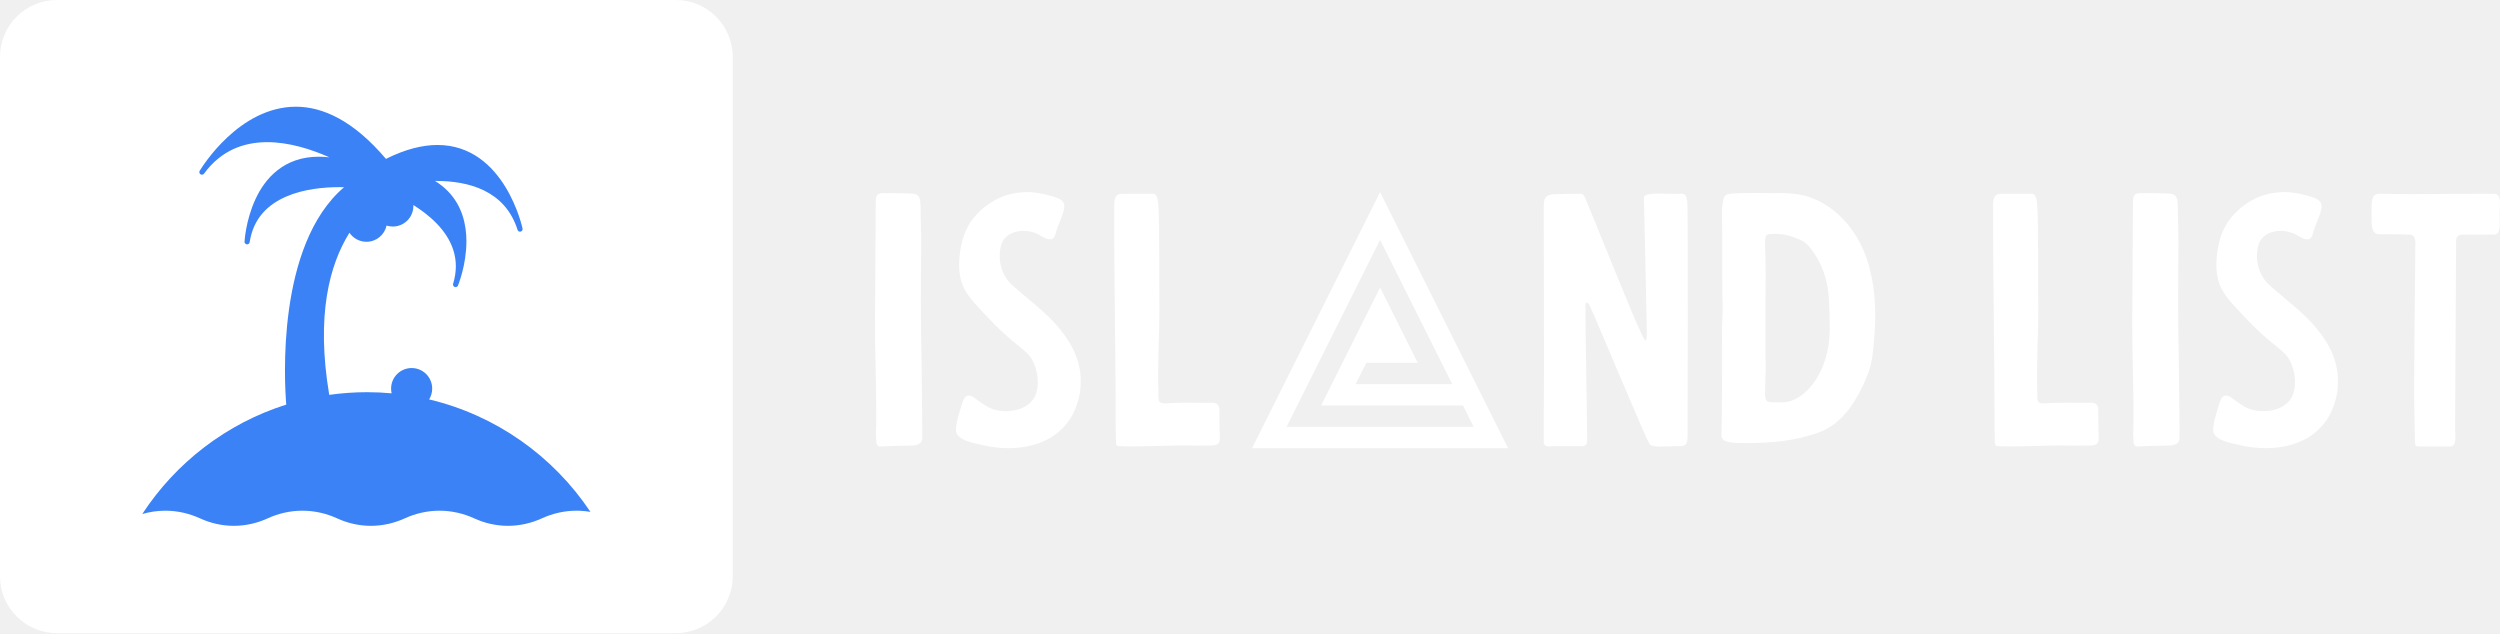
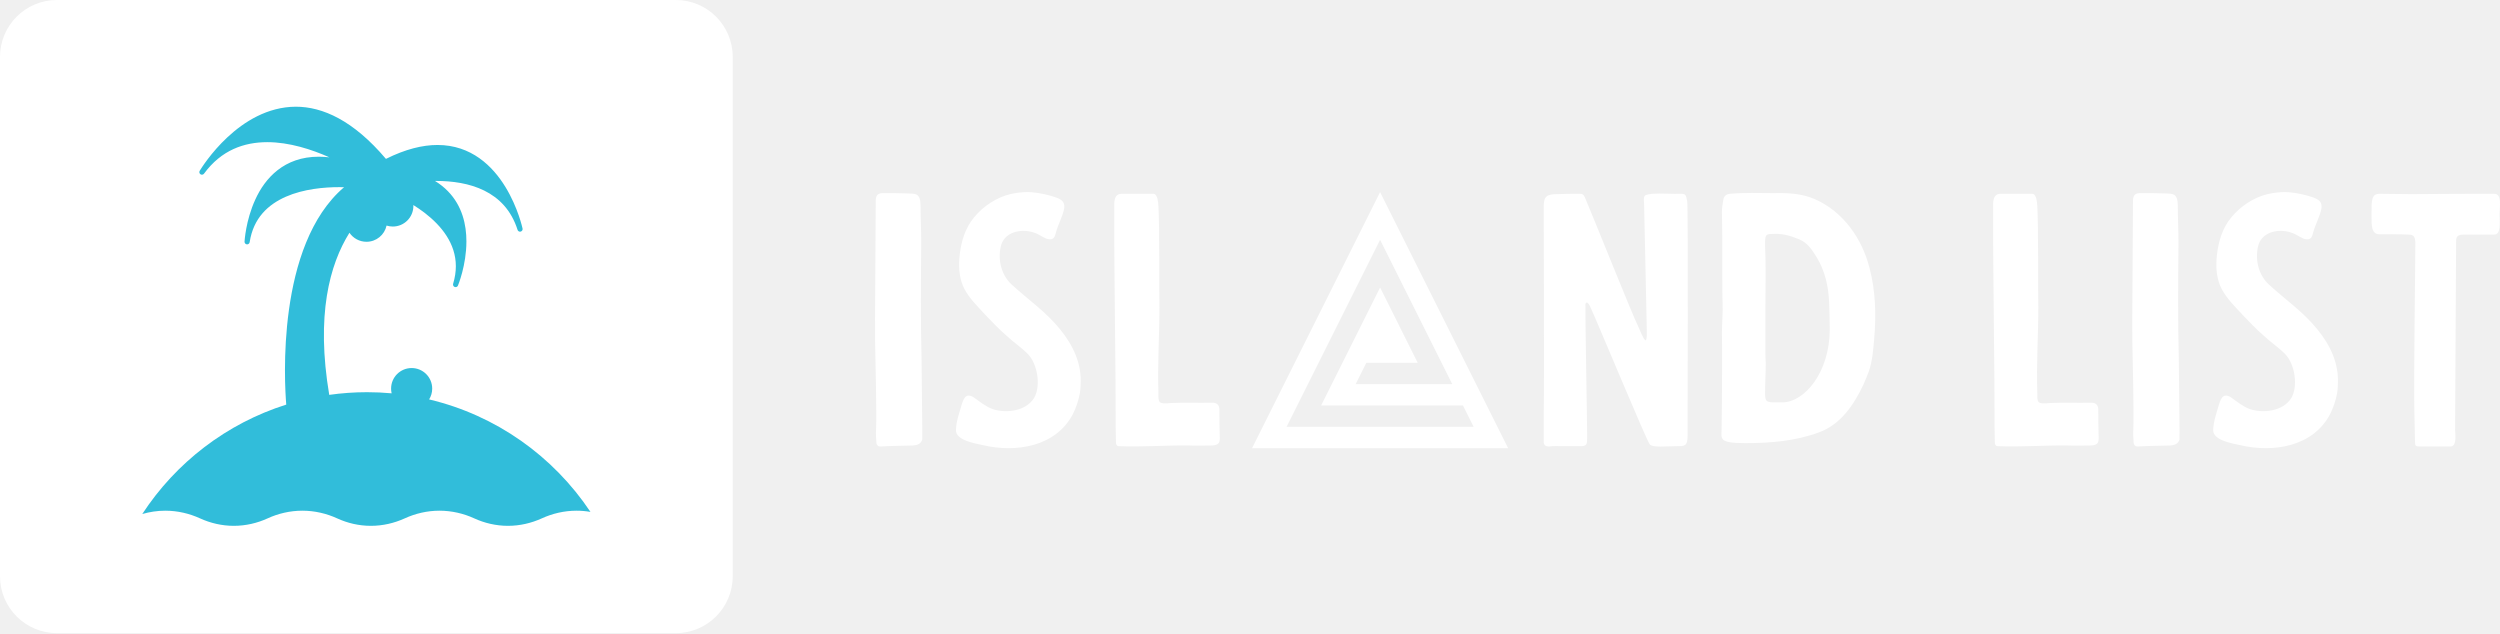
<svg xmlns="http://www.w3.org/2000/svg" width="351.428" height="89" viewBox="0 0 351.428 89" class="css-1j8o68f">
  <defs id="SvgjsDefs1026" />
  <g id="SvgjsG1027" featurekey="symbolGroupContainer" transform="matrix(1,0,0,1,0,0)" fill="#ffffff">
    <rect width="103" height="89" rx="8" />
  </g>
  <g id="SvgjsG1028" featurekey="symbolFeature-0" transform="matrix(0.7090204,0,0,0.7090204,16.21312,8.908097)" fill="#ffffff">
-     <path fill="#3A82F6" d="M62.21,66.626c0.387-0.622,0.612-1.357,0.612-2.144c0-2.252-1.823-4.077-4.075-4.077  c-2.255,0-4.075,1.825-4.075,4.077c0,0.32,0.038,0.632,0.107,0.934c-1.604-0.147-3.228-0.224-4.871-0.224  c-2.547,0-5.051,0.183-7.501,0.53c-2.648-15.769,0.054-25.813,4.008-32.14c0.735,1.081,1.973,1.789,3.378,1.789  c1.952,0,3.584-1.375,3.981-3.212c0.393,0.123,0.807,0.191,1.237,0.191c2.253,0,4.078-1.826,4.078-4.078  c0-0.064-0.008-0.125-0.009-0.188c0.754,0.472,1.519,0.992,2.266,1.565c3.308,2.552,6.166,6.062,6.164,10.571  c0,1.091-0.169,2.25-0.541,3.481c-0.079,0.262,0.063,0.539,0.316,0.631c0.058,0.02,0.116,0.029,0.173,0.029  c0.205,0,0.393-0.12,0.473-0.315c0.012-0.034,1.67-4.011,1.673-8.749c0.003-3.313-0.821-7.037-3.669-9.955  c-0.722-0.739-1.564-1.419-2.552-2.029c0.076-0.001,0.153-0.003,0.231-0.003c3.177-0.001,6.609,0.469,9.529,1.912  c2.921,1.45,5.342,3.835,6.604,7.789c0.069,0.217,0.269,0.357,0.486,0.357c0.043,0,0.088-0.006,0.133-0.017  c0.264-0.071,0.427-0.333,0.371-0.602c-0.01-0.032-0.875-4.118-3.398-8.243c-2.509-4.116-6.765-8.328-13.469-8.326  c-2.943,0-6.332,0.815-10.22,2.756C47.177,11.299,41.09,8.591,35.773,8.592C24.513,8.646,17.256,20.46,16.751,21.26v0.001  c-0.018,0.026-0.026,0.041-0.026,0.042c-0.139,0.235-0.071,0.537,0.16,0.688c0.227,0.149,0.533,0.095,0.695-0.124  c3.447-4.689,7.935-6.236,12.537-6.247c4.371-0.001,8.816,1.444,12.325,3.01c-0.725-0.082-1.422-0.125-2.089-0.125  c-6.927-0.01-10.689,4.291-12.596,8.476c-1.929,4.194-2.137,8.332-2.142,8.367c-0.013,0.272,0.188,0.508,0.459,0.536  c0.017,0.002,0.036,0.004,0.052,0.004c0.25,0,0.467-0.185,0.506-0.438c0.736-4.792,3.652-7.459,7.188-9.019  c3.532-1.547,7.662-1.894,10.565-1.891c0.34,0,0.66,0.004,0.963,0.013c-13.485,11.498-11.815,38.832-11.463,43.1  C22.044,71.392,11.992,79.155,5.341,89.346c1.452-0.421,2.985-0.66,4.558-0.66c2.453,0,4.804,0.568,6.895,1.523  c2.043,0.934,4.33,1.479,6.693,1.479c2.38,0,4.667-0.546,6.707-1.479c2.075-0.956,4.435-1.523,6.892-1.523  c2.448,0,4.808,0.568,6.895,1.523c2.033,0.934,4.303,1.479,6.687,1.479c2.38,0,4.658-0.546,6.711-1.479  c2.082-0.956,4.442-1.523,6.877-1.523c2.459,0,4.815,0.568,6.902,1.523c2.026,0.934,4.332,1.479,6.686,1.479  c2.381,0,4.651-0.546,6.711-1.479c2.081-0.956,4.436-1.523,6.88-1.523c0.938,0,1.864,0.084,2.761,0.241  C86.847,77.898,75.493,69.773,62.21,66.626z" />
+     <path fill="#31BDDA" d="M62.21,66.626c0.387-0.622,0.612-1.357,0.612-2.144c0-2.252-1.823-4.077-4.075-4.077  c-2.255,0-4.075,1.825-4.075,4.077c0,0.32,0.038,0.632,0.107,0.934c-1.604-0.147-3.228-0.224-4.871-0.224  c-2.547,0-5.051,0.183-7.501,0.53c-2.648-15.769,0.054-25.813,4.008-32.14c0.735,1.081,1.973,1.789,3.378,1.789  c1.952,0,3.584-1.375,3.981-3.212c0.393,0.123,0.807,0.191,1.237,0.191c2.253,0,4.078-1.826,4.078-4.078  c0-0.064-0.008-0.125-0.009-0.188c0.754,0.472,1.519,0.992,2.266,1.565c3.308,2.552,6.166,6.062,6.164,10.571  c0,1.091-0.169,2.25-0.541,3.481c-0.079,0.262,0.063,0.539,0.316,0.631c0.058,0.02,0.116,0.029,0.173,0.029  c0.205,0,0.393-0.12,0.473-0.315c0.012-0.034,1.67-4.011,1.673-8.749c0.003-3.313-0.821-7.037-3.669-9.955  c-0.722-0.739-1.564-1.419-2.552-2.029c0.076-0.001,0.153-0.003,0.231-0.003c3.177-0.001,6.609,0.469,9.529,1.912  c2.921,1.45,5.342,3.835,6.604,7.789c0.069,0.217,0.269,0.357,0.486,0.357c0.043,0,0.088-0.006,0.133-0.017  c0.264-0.071,0.427-0.333,0.371-0.602c-0.01-0.032-0.875-4.118-3.398-8.243c-2.509-4.116-6.765-8.328-13.469-8.326  c-2.943,0-6.332,0.815-10.22,2.756C47.177,11.299,41.09,8.591,35.773,8.592C24.513,8.646,17.256,20.46,16.751,21.26v0.001  c-0.018,0.026-0.026,0.041-0.026,0.042c-0.139,0.235-0.071,0.537,0.16,0.688c0.227,0.149,0.533,0.095,0.695-0.124  c3.447-4.689,7.935-6.236,12.537-6.247c4.371-0.001,8.816,1.444,12.325,3.01c-0.725-0.082-1.422-0.125-2.089-0.125  c-6.927-0.01-10.689,4.291-12.596,8.476c-1.929,4.194-2.137,8.332-2.142,8.367c-0.013,0.272,0.188,0.508,0.459,0.536  c0.017,0.002,0.036,0.004,0.052,0.004c0.25,0,0.467-0.185,0.506-0.438c0.736-4.792,3.652-7.459,7.188-9.019  c3.532-1.547,7.662-1.894,10.565-1.891c0.34,0,0.66,0.004,0.963,0.013c-13.485,11.498-11.815,38.832-11.463,43.1  C22.044,71.392,11.992,79.155,5.341,89.346c1.452-0.421,2.985-0.66,4.558-0.66c2.453,0,4.804,0.568,6.895,1.523  c2.043,0.934,4.33,1.479,6.693,1.479c2.38,0,4.667-0.546,6.707-1.479c2.075-0.956,4.435-1.523,6.892-1.523  c2.448,0,4.808,0.568,6.895,1.523c2.033,0.934,4.303,1.479,6.687,1.479c2.38,0,4.658-0.546,6.711-1.479  c2.082-0.956,4.442-1.523,6.877-1.523c2.459,0,4.815,0.568,6.902,1.523c2.026,0.934,4.332,1.479,6.686,1.479  c2.381,0,4.651-0.546,6.711-1.479c2.081-0.956,4.436-1.523,6.88-1.523c0.938,0,1.864,0.084,2.761,0.241  C86.847,77.898,75.493,69.773,62.21,66.626z" />
  </g>
  <g id="SvgjsG1029" featurekey="nameLeftFeature-0" transform="matrix(1.184061,0,0,1.184061,120.6415,15.40224)" fill="#ffffff">
    <path d="M7.52 29.68 c-0.12 -4.56 -0.08 -9.4 -0.04 -13.92 c0 -1.4 -0.08 -2.92 -0.08 -4.32 c0 -1.52 -0.6 -1.44 -1.4 -1.48 c-1.16 -0.04 -1.68 -0.04 -2.84 -0.04 c-0.76 -0.04 -1.08 0.16 -1.08 0.92 c0 3.92 -0.12 15 -0.08 16.6 s0.2 8.88 0.12 10.48 c-0.04 0.56 0 1.12 0.04 1.68 c0.04 0.2 0.16 0.4 0.48 0.4 c1.32 -0.08 2.56 -0.08 3.88 -0.12 c0.48 -0.04 0.88 -0.16 1.08 -0.68 c0.04 -0.28 -0.08 -7.6 -0.08 -9.52 z M19.76 9.8 c-0.76 0.04 -1.52 0.16 -2.28 0.4 c-1.64 0.56 -3.12 1.68 -4.12 3.12 c-0.88 1.32 -1.24 2.88 -1.36 4.44 c-0.08 1.2 0.04 2.44 0.6 3.52 c0.6 1.16 1.64 2.16 2.52 3.12 c0.8 0.84 1.6 1.68 2.48 2.44 c0.8 0.76 1.72 1.36 2.52 2.16 c1.16 1.16 1.6 3.8 0.76 5.24 c-1 1.6 -3.36 1.84 -4.92 1.32 c-0.8 -0.28 -1.52 -0.88 -2.2 -1.36 c-0.4 -0.28 -0.88 -0.4 -1.16 0.08 c-0.16 0.24 -0.24 0.52 -0.32 0.76 c-0.28 1 -0.64 1.92 -0.68 3 c-0.04 1.24 2.32 1.6 3.2 1.8 c3.92 0.92 8.64 0.2 10.68 -3.68 c0.4 -0.8 0.68 -1.64 0.84 -2.52 c0.04 -0.32 0.08 -0.6 0.08 -0.92 c0.16 -2.56 -0.88 -4.72 -2.44 -6.64 c-1.68 -2.08 -3.8 -3.52 -5.76 -5.32 c-1.2 -1.12 -1.64 -2.88 -1.28 -4.48 c0.36 -1.72 2.32 -2.16 3.8 -1.72 c0.44 0.12 0.8 0.32 1.2 0.56 c0.24 0.12 0.48 0.28 0.8 0.28 c0.56 0.04 0.64 -0.4 0.76 -0.84 c0.28 -1 0.76 -1.8 0.96 -2.76 c0.2 -1.08 -0.68 -1.28 -1.56 -1.56 c-1.04 -0.28 -2.04 -0.48 -3.12 -0.44 z M30.4 13.92 c-0.04 2.48 0.2 20.6 0.16 21.92 c0 1.24 0 2.48 0.04 3.72 c0 0.2 0.12 0.4 0.32 0.4 c2.8 0.12 5.56 -0.12 8.36 -0.08 c0.92 0.04 1.84 0 2.72 0 c0.88 -0.04 0.96 -0.4 0.92 -1.12 c-0.04 -1.12 -0.04 -2.12 -0.04 -3.2 c-0.04 -0.56 -0.36 -0.76 -0.84 -0.76 c-1.64 0.04 -3.28 -0.04 -4.92 0.04 c-0.28 0.04 -0.56 0.04 -0.84 0.04 c-0.48 -0.04 -0.6 -0.16 -0.64 -0.68 l0 -0.6 c-0.12 -3.32 0.12 -6.76 0.12 -10.08 c-0.04 -2.8 0 -5.32 -0.04 -7.8 c0 -1.08 0 -2.16 -0.04 -3.2 c-0.04 -0.64 0 -1.32 -0.16 -1.96 c-0.08 -0.24 -0.2 -0.56 -0.48 -0.56 l-3.76 0 c-0.64 0 -0.84 0.44 -0.88 1.08 l0 2.84 z" />
  </g>
  <g id="SvgjsG1030" featurekey="inlineSymbolFeature-0" transform="matrix(0.45,0,0,0.45,171.5,22.5)" fill="#ffffff">
    <path d="M50,10L10,90h80L50,10z M50,24.909L72.546,70H42.36l3.333-6.667h16.064L50,39.814L31.575,76.667h44.304l3.333,6.666H20.788  L50,24.909z" />
  </g>
  <g id="SvgjsG1031" featurekey="nameRightFeature-0" transform="matrix(1.184061,0,0,1.184061,214.6319,15.40224)" fill="#ffffff">
    <path d="M19.04 10.92 c0.12 0.56 0.04 27.2 0.04 27.88 c0 1.2 -0.44 1.16 -1.24 1.16 c-1.2 0 -2.88 0.2 -3.24 -0.2 c-0.32 -0.28 -6.24 -14.56 -7.08 -16.36 c-0.08 -0.16 -0.28 -0.56 -0.44 -0.48 c-0.2 0.08 -0.12 0.36 -0.12 0.52 c-0.04 1.4 0.2 13.48 0.2 15.4 c0 0.96 -0.04 1.12 -0.84 1.12 l-2 0 c-0.52 0 -1.16 -0.04 -1.68 0.04 c-0.4 0 -0.6 -0.12 -0.64 -0.52 l0 -3.16 c0.08 -3.36 0 -23.28 0 -24.76 c0 -1.28 0.36 -1.52 1.64 -1.52 c0.88 -0.04 1.76 -0.04 2.64 -0.04 c0.28 0 0.44 0.04 0.6 0.4 c1.08 2.52 5.68 14.08 6.4 15.48 c0.12 0.28 0.56 1.4 0.8 1.52 l0.04 0 c0.16 -0.16 0.12 -0.96 0.12 -1.2 c0 -0.6 -0.32 -14.64 -0.32 -14.92 c0 -0.4 -0.12 -0.76 0.08 -1.04 c0.12 -0.16 0.64 -0.2 0.84 -0.24 c1.12 -0.08 2.44 0.04 3.56 0 c0.56 0 0.52 0.4 0.64 0.92 z M39.96 32.64 c0.24 -0.52 0.44 -1.04 0.64 -1.56 c0.44 -1.28 0.52 -2.6 0.64 -3.92 c0.24 -2.8 0.16 -5.64 -0.56 -8.36 c-0.88 -3.48 -3.12 -6.68 -6.48 -8.16 c-1.52 -0.68 -3.24 -0.76 -4.88 -0.72 c-1.72 0 -3.48 -0.08 -5.2 0.08 c-0.48 0.04 -0.72 0.28 -0.8 0.72 c-0.08 0.48 -0.16 0.96 -0.16 1.4 c0.08 2.44 0 9.68 0.08 10.88 c0.04 1.08 -0.08 2.4 -0.08 3.48 c0.04 2.68 0 5.4 0 8.08 c0 1.12 -0.04 2.2 -0.04 3.32 c0 1.2 -0.44 1.72 2.84 1.72 c2.92 0 5.96 -0.24 8.72 -1.28 c2.56 -0.92 4.16 -3.28 5.28 -5.68 z M28.32 28.48 l0 -4.8 c0 -3.04 0.08 -5 -0.04 -7.56 l0 -0.48 c0.04 -0.84 0.16 -0.88 1.04 -0.88 c1.16 -0.04 2 0.24 3 0.64 s1.56 1.28 2.08 2.12 c1 1.64 1.4 3.44 1.48 5.32 c0.04 1.08 0.08 2.16 0.08 3.24 c0 5.12 -3 8.68 -5.64 8.68 c-1.76 0 -2.04 0.12 -2.04 -1.04 c0 -1.2 0.08 -2.4 0.08 -3.6 c-0.04 -0.52 -0.04 -1.08 -0.04 -1.64 z M55.36 13.92 c-0.04 2.48 0.2 20.6 0.16 21.92 c0 1.24 0 2.48 0.04 3.72 c0 0.2 0.12 0.4 0.32 0.4 c2.8 0.12 5.56 -0.12 8.36 -0.08 c0.92 0.04 1.84 0 2.72 0 c0.88 -0.04 0.96 -0.4 0.92 -1.12 c-0.04 -1.12 -0.04 -2.12 -0.04 -3.2 c-0.04 -0.56 -0.36 -0.76 -0.84 -0.76 c-1.64 0.04 -3.28 -0.04 -4.92 0.04 c-0.28 0.04 -0.56 0.04 -0.84 0.04 c-0.48 -0.04 -0.6 -0.16 -0.64 -0.68 l0 -0.6 c-0.12 -3.32 0.12 -6.76 0.12 -10.08 c-0.04 -2.8 0 -5.32 -0.04 -7.8 c0 -1.08 0 -2.16 -0.04 -3.2 c-0.04 -0.64 0 -1.32 -0.16 -1.96 c-0.08 -0.24 -0.2 -0.56 -0.48 -0.56 l-3.76 0 c-0.64 0 -0.84 0.44 -0.88 1.08 l0 2.84 z M77.4 29.68 c-0.12 -4.56 -0.08 -9.4 -0.04 -13.92 c0 -1.4 -0.08 -2.92 -0.08 -4.32 c0 -1.52 -0.6 -1.44 -1.4 -1.48 c-1.16 -0.04 -1.68 -0.04 -2.84 -0.04 c-0.76 -0.04 -1.08 0.16 -1.08 0.92 c0 3.92 -0.12 15 -0.08 16.6 s0.2 8.88 0.12 10.48 c-0.04 0.56 0 1.12 0.04 1.68 c0.04 0.2 0.16 0.4 0.48 0.4 c1.32 -0.08 2.56 -0.08 3.88 -0.12 c0.48 -0.04 0.88 -0.16 1.08 -0.68 c0.04 -0.28 -0.08 -7.6 -0.08 -9.52 z M89.64 9.8 c-0.76 0.04 -1.52 0.16 -2.28 0.4 c-1.64 0.56 -3.12 1.68 -4.12 3.12 c-0.88 1.32 -1.24 2.88 -1.36 4.44 c-0.08 1.2 0.04 2.44 0.6 3.52 c0.6 1.16 1.64 2.16 2.52 3.12 c0.8 0.84 1.6 1.68 2.48 2.44 c0.8 0.76 1.72 1.36 2.52 2.16 c1.16 1.16 1.6 3.8 0.76 5.24 c-1 1.6 -3.36 1.84 -4.92 1.32 c-0.8 -0.28 -1.52 -0.88 -2.2 -1.36 c-0.4 -0.28 -0.88 -0.4 -1.16 0.08 c-0.16 0.24 -0.24 0.52 -0.32 0.76 c-0.28 1 -0.64 1.92 -0.68 3 c-0.04 1.24 2.32 1.6 3.2 1.8 c3.92 0.92 8.64 0.2 10.68 -3.68 c0.4 -0.8 0.68 -1.64 0.84 -2.52 c0.04 -0.32 0.08 -0.6 0.08 -0.92 c0.16 -2.56 -0.88 -4.72 -2.44 -6.64 c-1.68 -2.08 -3.8 -3.52 -5.76 -5.32 c-1.2 -1.12 -1.64 -2.88 -1.28 -4.48 c0.36 -1.72 2.32 -2.16 3.8 -1.72 c0.44 0.12 0.8 0.32 1.2 0.56 c0.24 0.12 0.48 0.28 0.8 0.28 c0.56 0.04 0.64 -0.4 0.76 -0.84 c0.28 -1 0.76 -1.8 0.96 -2.76 c0.2 -1.08 -0.68 -1.28 -1.56 -1.56 c-1.04 -0.28 -2.04 -0.48 -3.12 -0.44 z M105.36 35.64 c0.04 1.24 0.04 2.48 0.08 3.72 c0 0.56 0.04 0.64 0.6 0.64 l3.6 0 c0.76 0 0.6 -1.28 0.56 -1.96 l0.12 -22.4 c0 -0.6 0.2 -0.8 1 -0.8 l3.52 0 c0.84 0 0.64 -1.44 0.64 -2.44 c0 -0.88 0.32 -2.4 -0.64 -2.4 c-0.68 0 -7.2 0 -9.88 0.04 c-1.32 0 -2.4 -0.04 -3.72 -0.04 c-1 0 -0.96 0.8 -0.96 2.56 c0 1.12 -0.04 2.24 0.92 2.24 c0.56 0 2.84 0 3.48 0.04 c0.4 0 0.68 0.12 0.76 0.56 c0 0.12 0.04 0.24 0.04 0.36 c0 2.88 -0.2 16.28 -0.12 19.88 z" />
  </g>
</svg>
